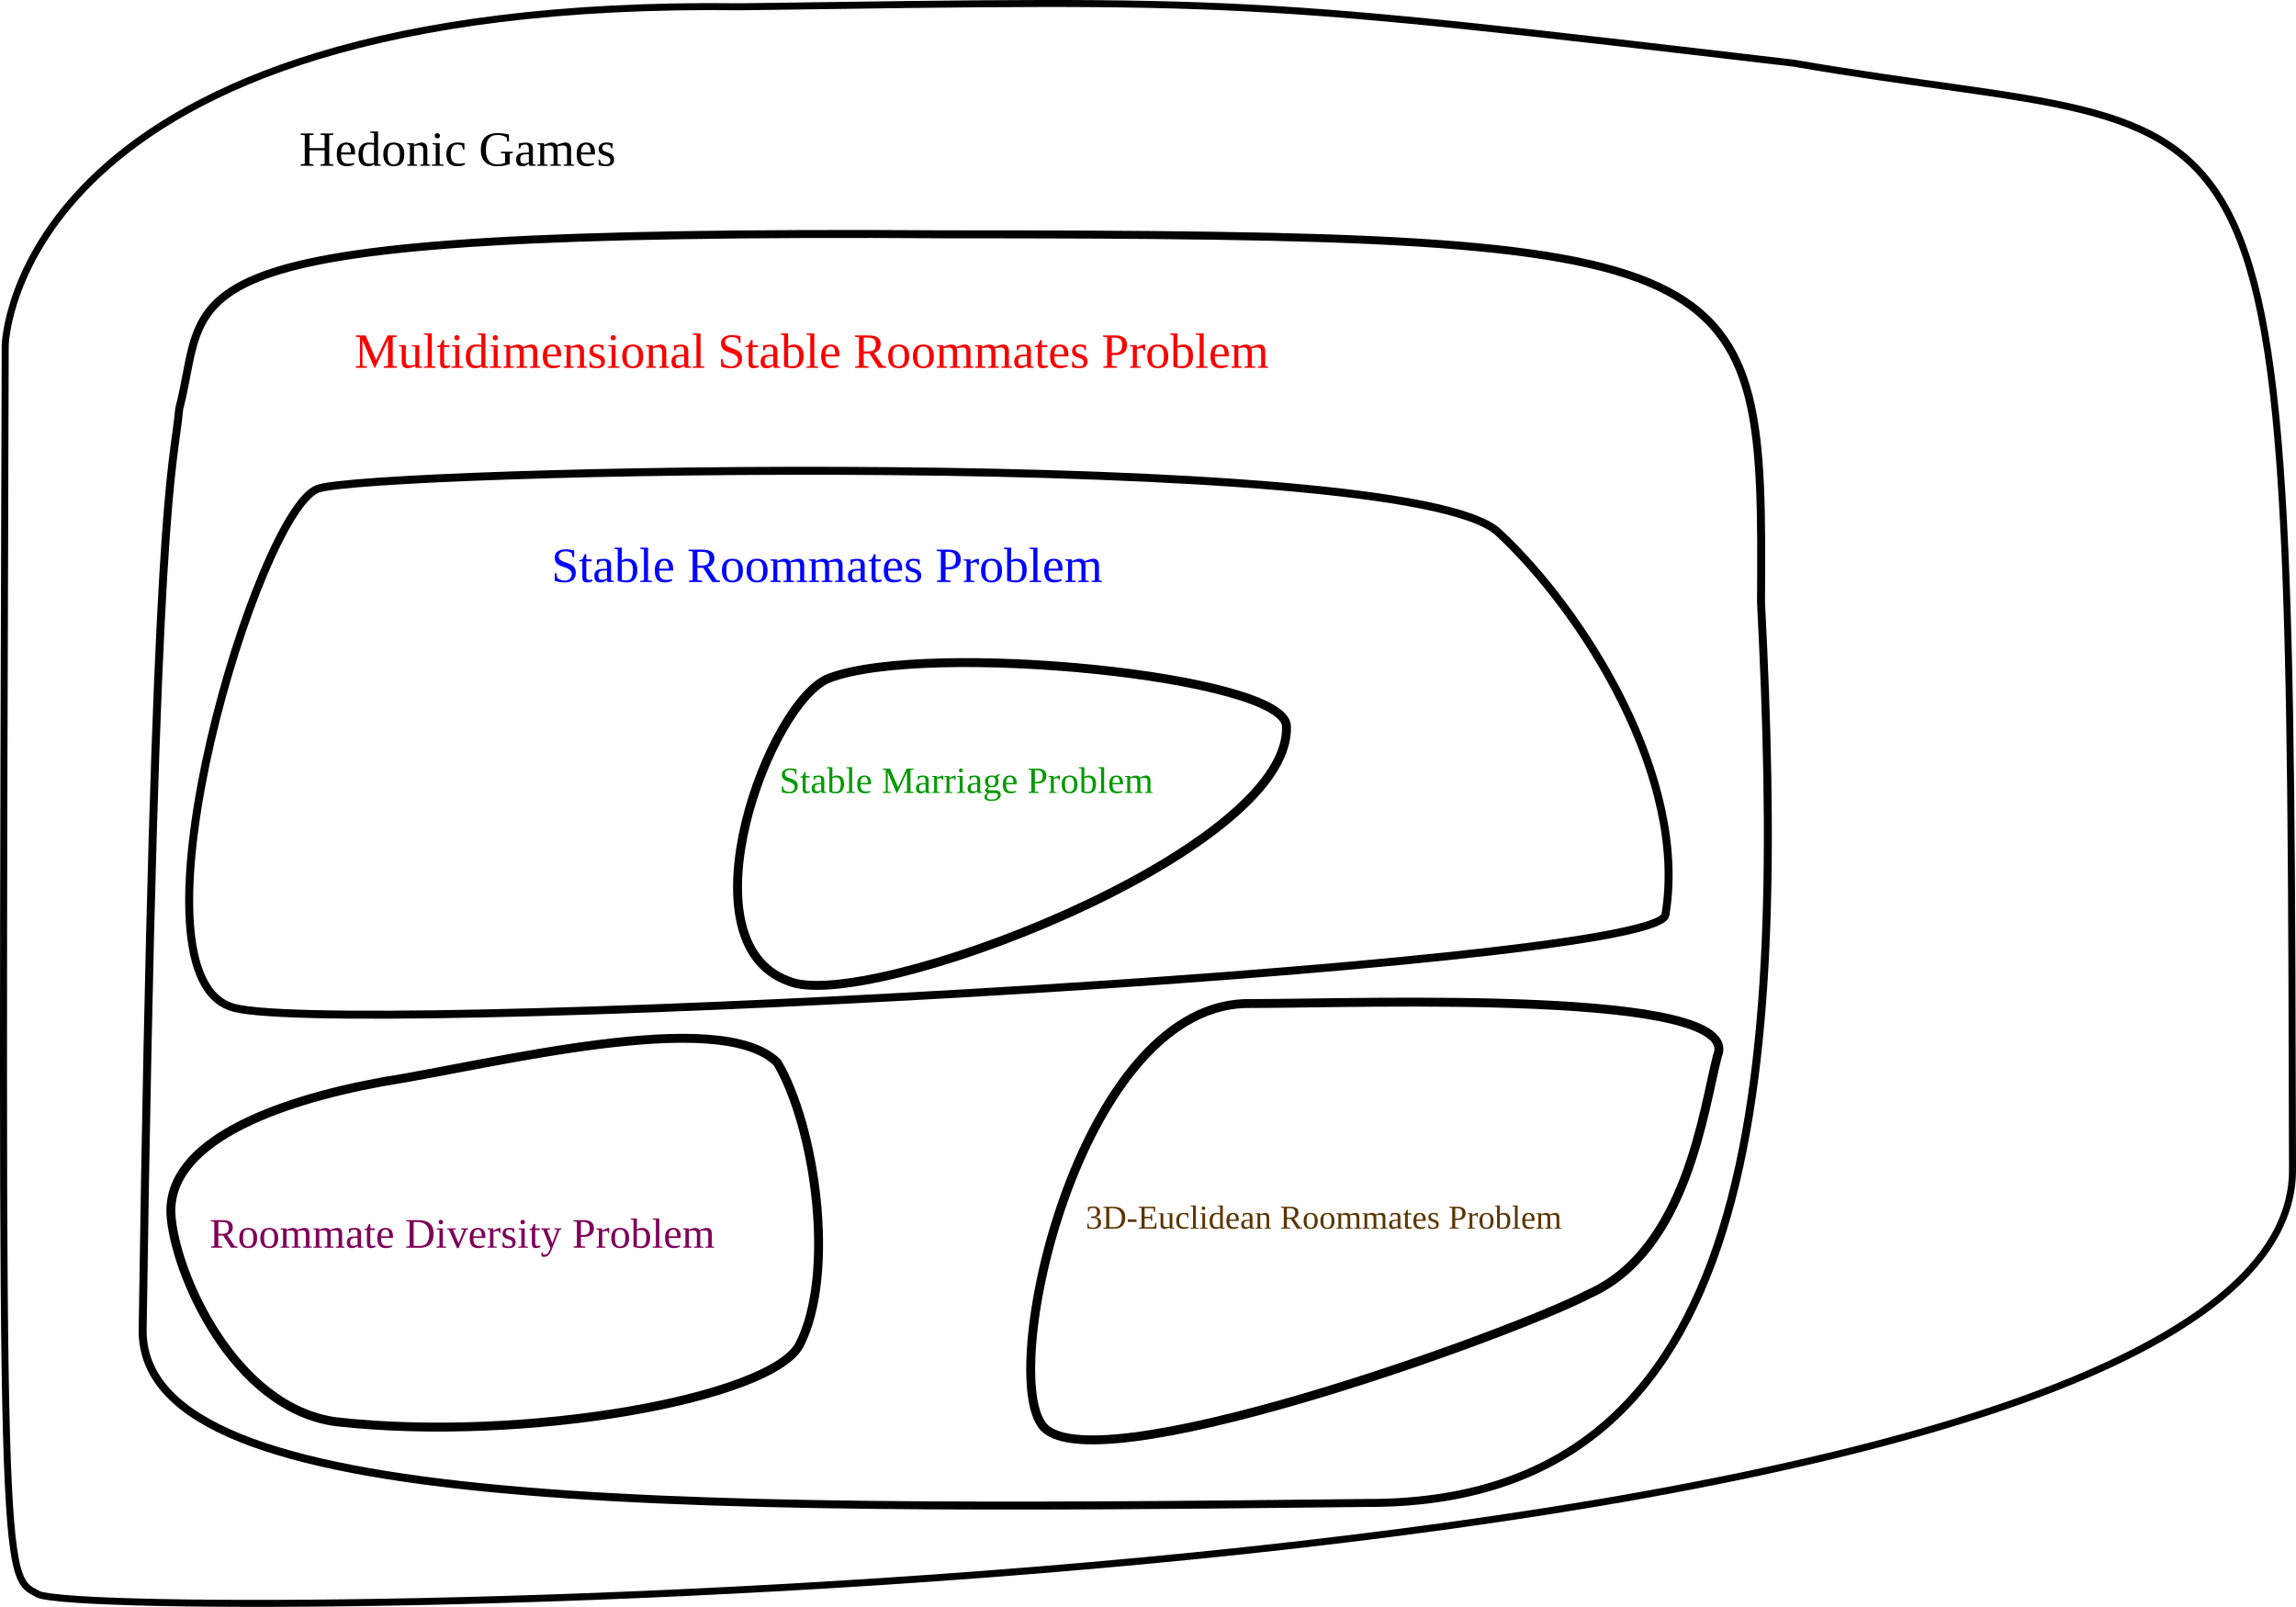
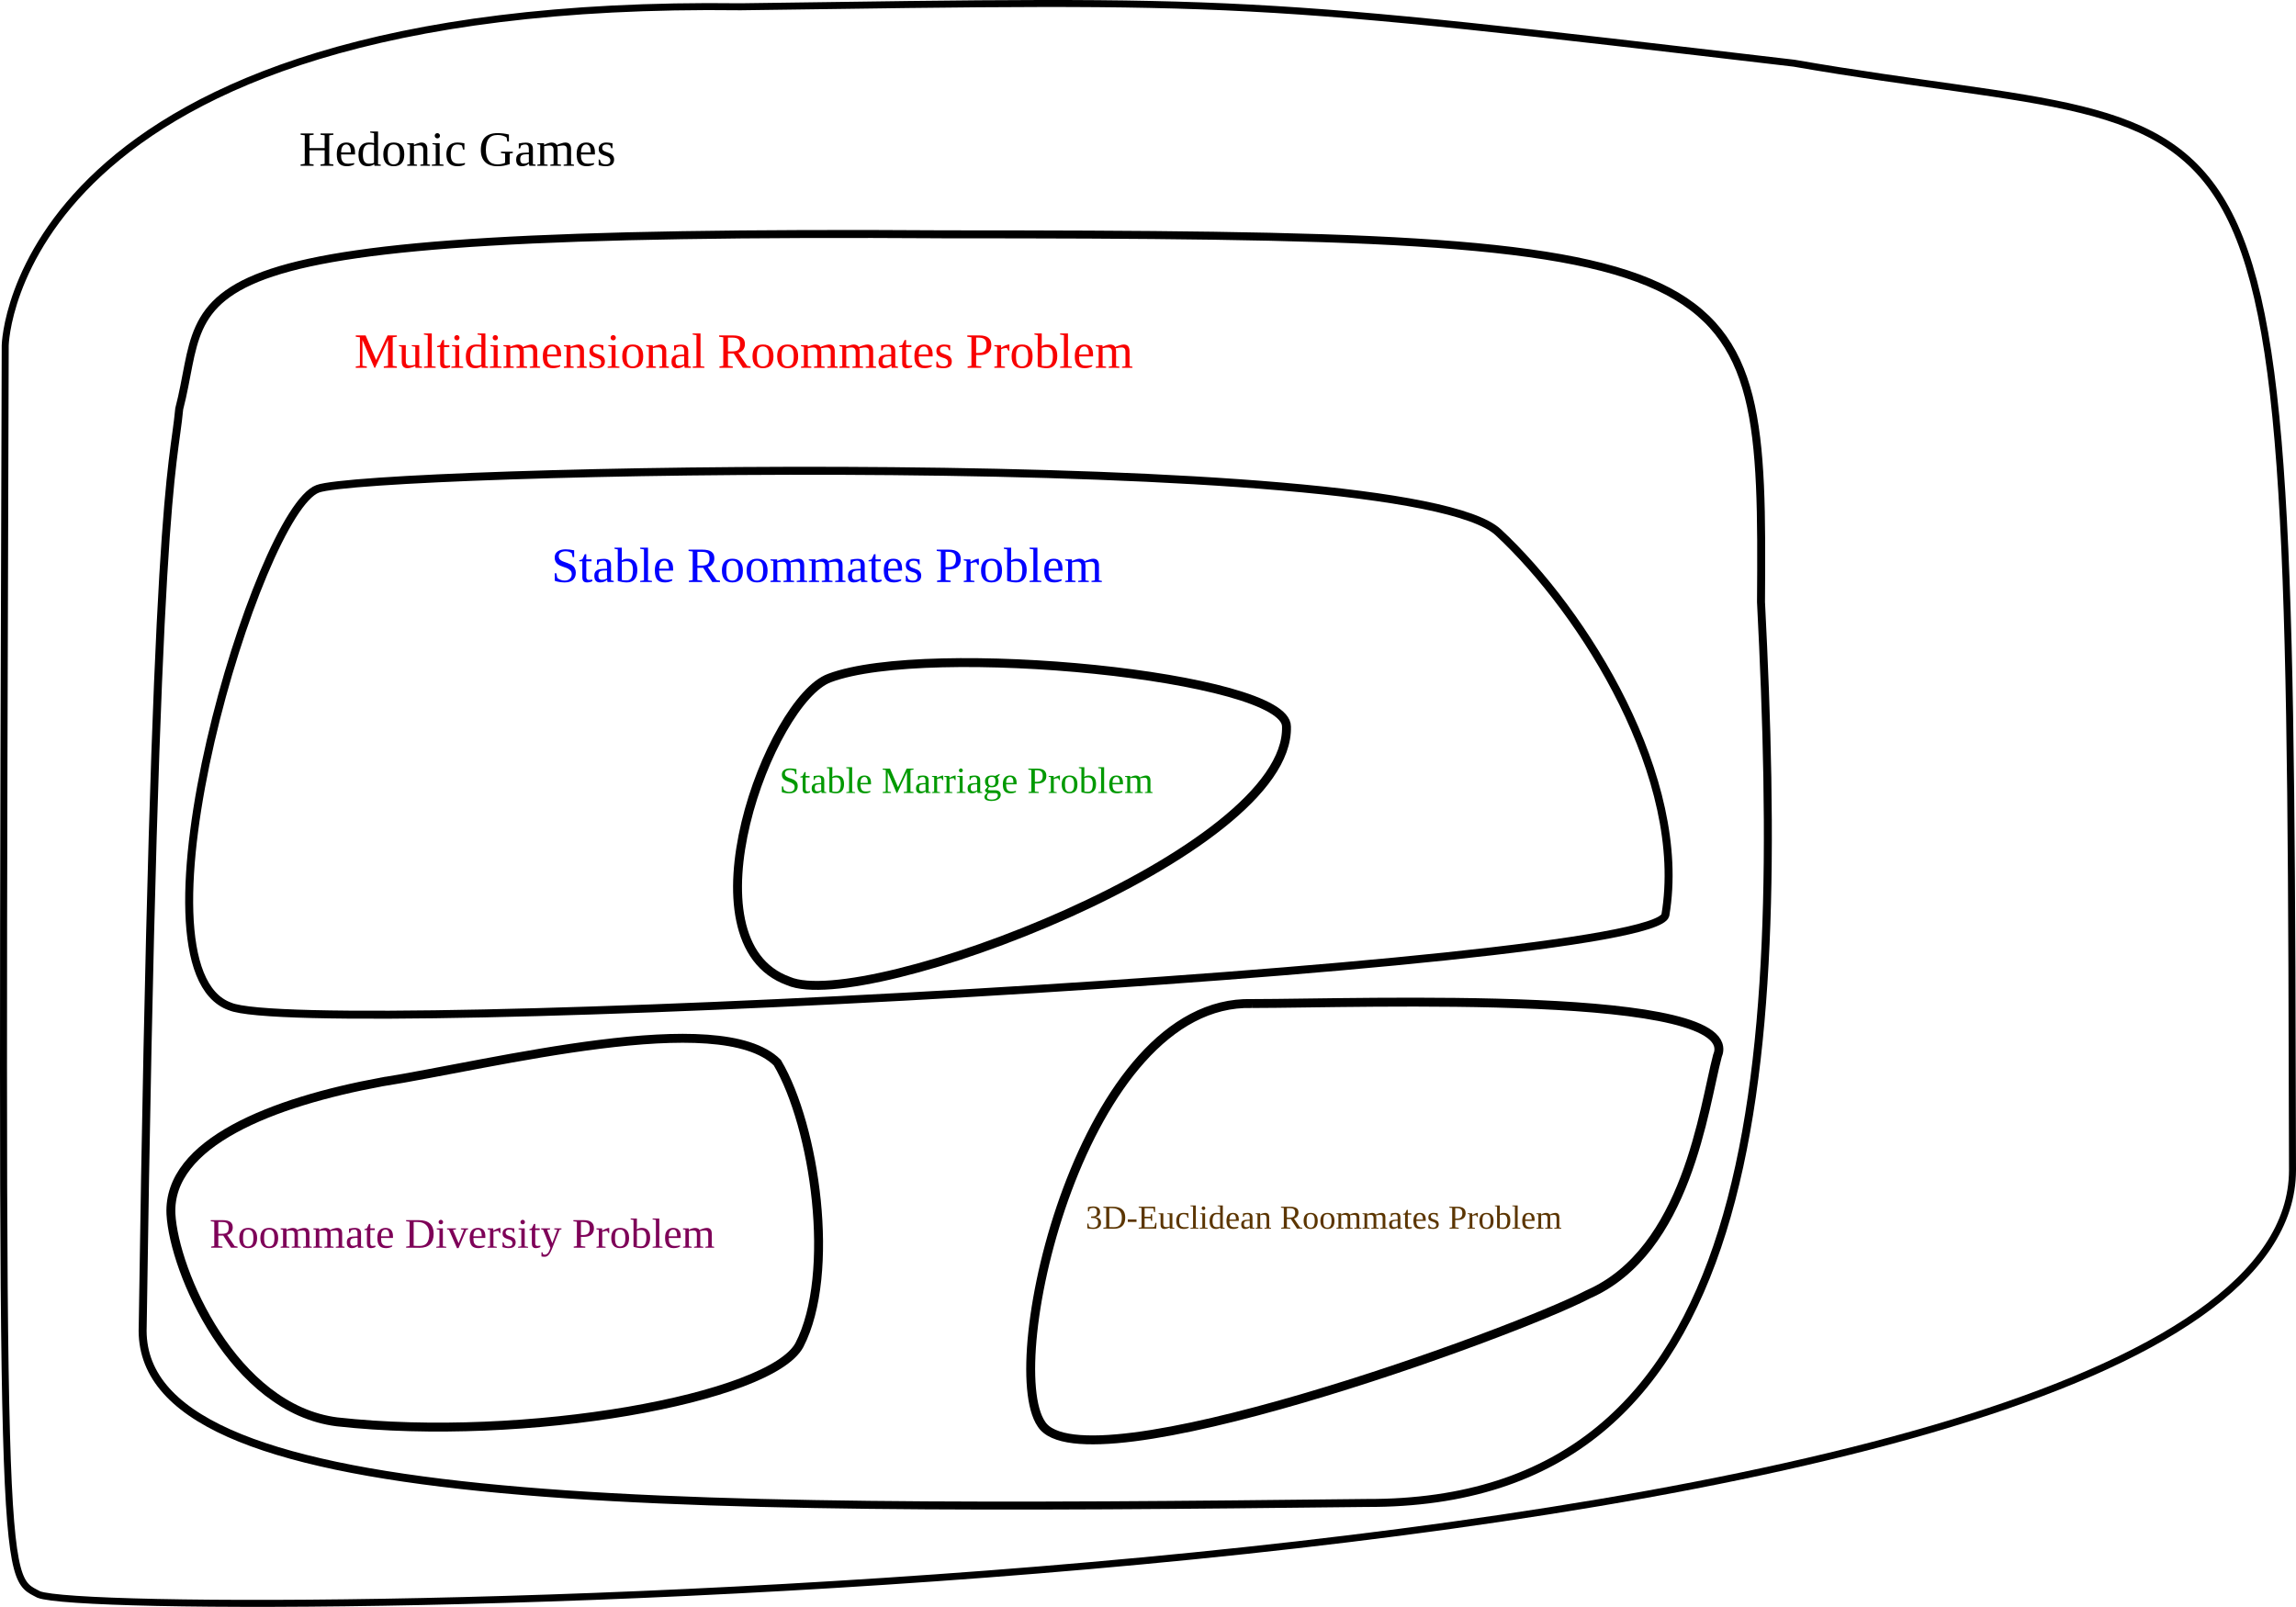
<svg xmlns="http://www.w3.org/2000/svg" width="328.196mm" height="229.72mm" viewBox="0 0 328.196 229.72" version="1.1" id="svg5">
  <defs id="defs2" />
  <g id="layer1" transform="translate(-9.647947,-37.35998)">
    <path style="fill:none;stroke:#000000;stroke-width:1;stroke-opacity:1" d="M 115.528,38.328 C 11.395,37.004 10.394,86.724 10.394,86.724 9.818,266.138 9.842,262.502 15.191,265.312 25.871,269.488 337.319,266.642 337.344,204.625 336.952,38.869 337.208,58.782 266.087,46.394 187.316,37.146 187.748,37.314 115.528,38.328 Z" id="path1563" />
    <text xml:space="preserve" style="font-size:7.056px;fill:#000000;fill-opacity:1;stroke:none;stroke-width:1;stroke-opacity:1" x="52.415" y="61.061" id="text4842">
      <tspan id="tspan4840" style="fill:#000000;fill-opacity:1;stroke:none;stroke-width:1" x="52.415" y="61.061">Hedonic Games</tspan>
    </text>
    <path style="fill:none;fill-opacity:1;stroke:#000000;stroke-width:1.141;stroke-opacity:1" d="M 144.823,70.857 C 29.453,70.115 39.932,77.876 35.268,95.804 c -0.876,9.286 -3.475,10.728 -5.221,131.19 -1.071,26.443 71.622,26.402 174.909,25.231 56.973,0.217 59.876,-60.813 56.414,-128.799 0.36,-50.145 -0.592,-52.568 -116.547,-52.568 z" id="path5593" />
    <path style="fill:none;fill-opacity:1;stroke:#000000;stroke-width:1.274;stroke-opacity:1;stroke-dasharray:none" d="m 193.541,141.224 c 0.032,-7.235 -51.298,-12.23 -65.321,-6.934 -8.542,3.137 -21.404,37.709 -5.852,43.326 10.785,4.676 71.708,-18.231 71.173,-36.392 z" id="path5595" />
    <text xml:space="preserve" style="font-size:7.056px;fill:#000000;fill-opacity:1;stroke:#000000;stroke-width:1;stroke-opacity:1" x="64.042" y="56.137" id="text7925">
      <tspan id="tspan7923" style="fill:#000000;fill-opacity:1;stroke-width:1" x="64.042" y="56.137" />
    </text>
    <text xml:space="preserve" style="font-size:7.056px;fill:#f80000;fill-opacity:1;stroke:none;stroke-width:1;stroke-opacity:1" x="60.301" y="89.938" id="text8000">
-       <tspan style="fill:#f80000;fill-opacity:1;stroke:none;stroke-width:1" x="60.301" y="89.938" id="tspan9454">Multidimensional Stable Roommates Problem</tspan>
+       <tspan style="fill:#f80000;fill-opacity:1;stroke:none;stroke-width:1" x="60.301" y="89.938" id="tspan9454">Multidimensional Roommates Problem</tspan>
    </text>
    <text xml:space="preserve" style="font-size:5.316px;fill:#009900;fill-opacity:1;stroke:none;stroke-width:0.753;stroke-opacity:1" x="121.049" y="150.724" id="text9525">
      <tspan id="tspan9523" style="stroke-width:0.753;fill:#009900;fill-opacity:1" x="121.049" y="150.724">Stable Marriage Problem</tspan>
    </text>
    <path style="fill:none;fill-opacity:1;stroke:#000000;stroke-width:1.141;stroke-opacity:1;stroke-dasharray:none" d="m 247.699,168.197 c 3.29,-19.52 -11.56,-43.273 -23.884,-54.741 -13.198,-12.28 -161.499,-8.954 -168.75,-6.216 -8.542,3.137 -28.103,68.382 -12.551,73.999 10.785,4.676 203.068,-5.458 205.185,-13.042 z" id="path5595-3" />
    <text xml:space="preserve" style="font-size:7.056px;fill:#0000ff;fill-opacity:1;stroke:none;stroke-width:0.753;stroke-opacity:1" x="88.468" y="120.561" id="text9525-67">
      <tspan id="tspan9523-5" style="font-size:7.056px;stroke-width:0.753;fill:#0000ff;fill-opacity:1" x="88.468" y="120.561">Stable Roommates Problem</tspan>
    </text>
    <text xml:space="preserve" style="font-size:6.02px;fill:#7e0058;fill-opacity:1;stroke:none;stroke-width:0.853;stroke-opacity:1" x="39.605" y="215.733" id="text9525-6">
      <tspan id="tspan9523-7" style="stroke-width:0.853;fill:#7e0058;fill-opacity:1" x="39.605" y="215.733">Roommate Diversity Problem</tspan>
    </text>
    <text xml:space="preserve" style="font-size:4.787px;fill:#5b3500;fill-opacity:1;stroke:none;stroke-width:0.678;stroke-opacity:1" x="164.832" y="213.005" id="text9525-6-5">
      <tspan id="tspan9523-7-3" style="fill:#5b3500;fill-opacity:1;stroke-width:0.678" x="164.832" y="213.005">3D-Euclidean Roommates Problem</tspan>
    </text>
    <path style="fill:none;fill-opacity:1;stroke:#000000;stroke-width:1.275;stroke-opacity:1" d="m 64.099,192.055 c 16.037,-2.545 48.503,-10.931 56.66,-2.781 5.391,9.09 8.433,30.133 3.157,40.371 -4.107,7.64 -39.221,13.961 -66.095,10.984 -14.821,-1.873 -23.288,-21.509 -23.739,-29.714 -0.46,-10.227 14.601,-16.003 30.017,-18.861 z" id="path11011" />
    <path style="fill:none;fill-opacity:1;stroke:#000000;stroke-width:1.274;stroke-opacity:1;stroke-dasharray:none" d="m 188.595,180.826 c -24.2,-0.646 -36.075,51.426 -30.084,60.118 5.962,9.347 67.386,-12.906 78.178,-18.555 14.122,-6.199 16.496,-26.68 18.447,-34.053 4.06,-9.638 -50.731,-7.518 -66.542,-7.51 z" id="path11013" />
  </g>
</svg>
